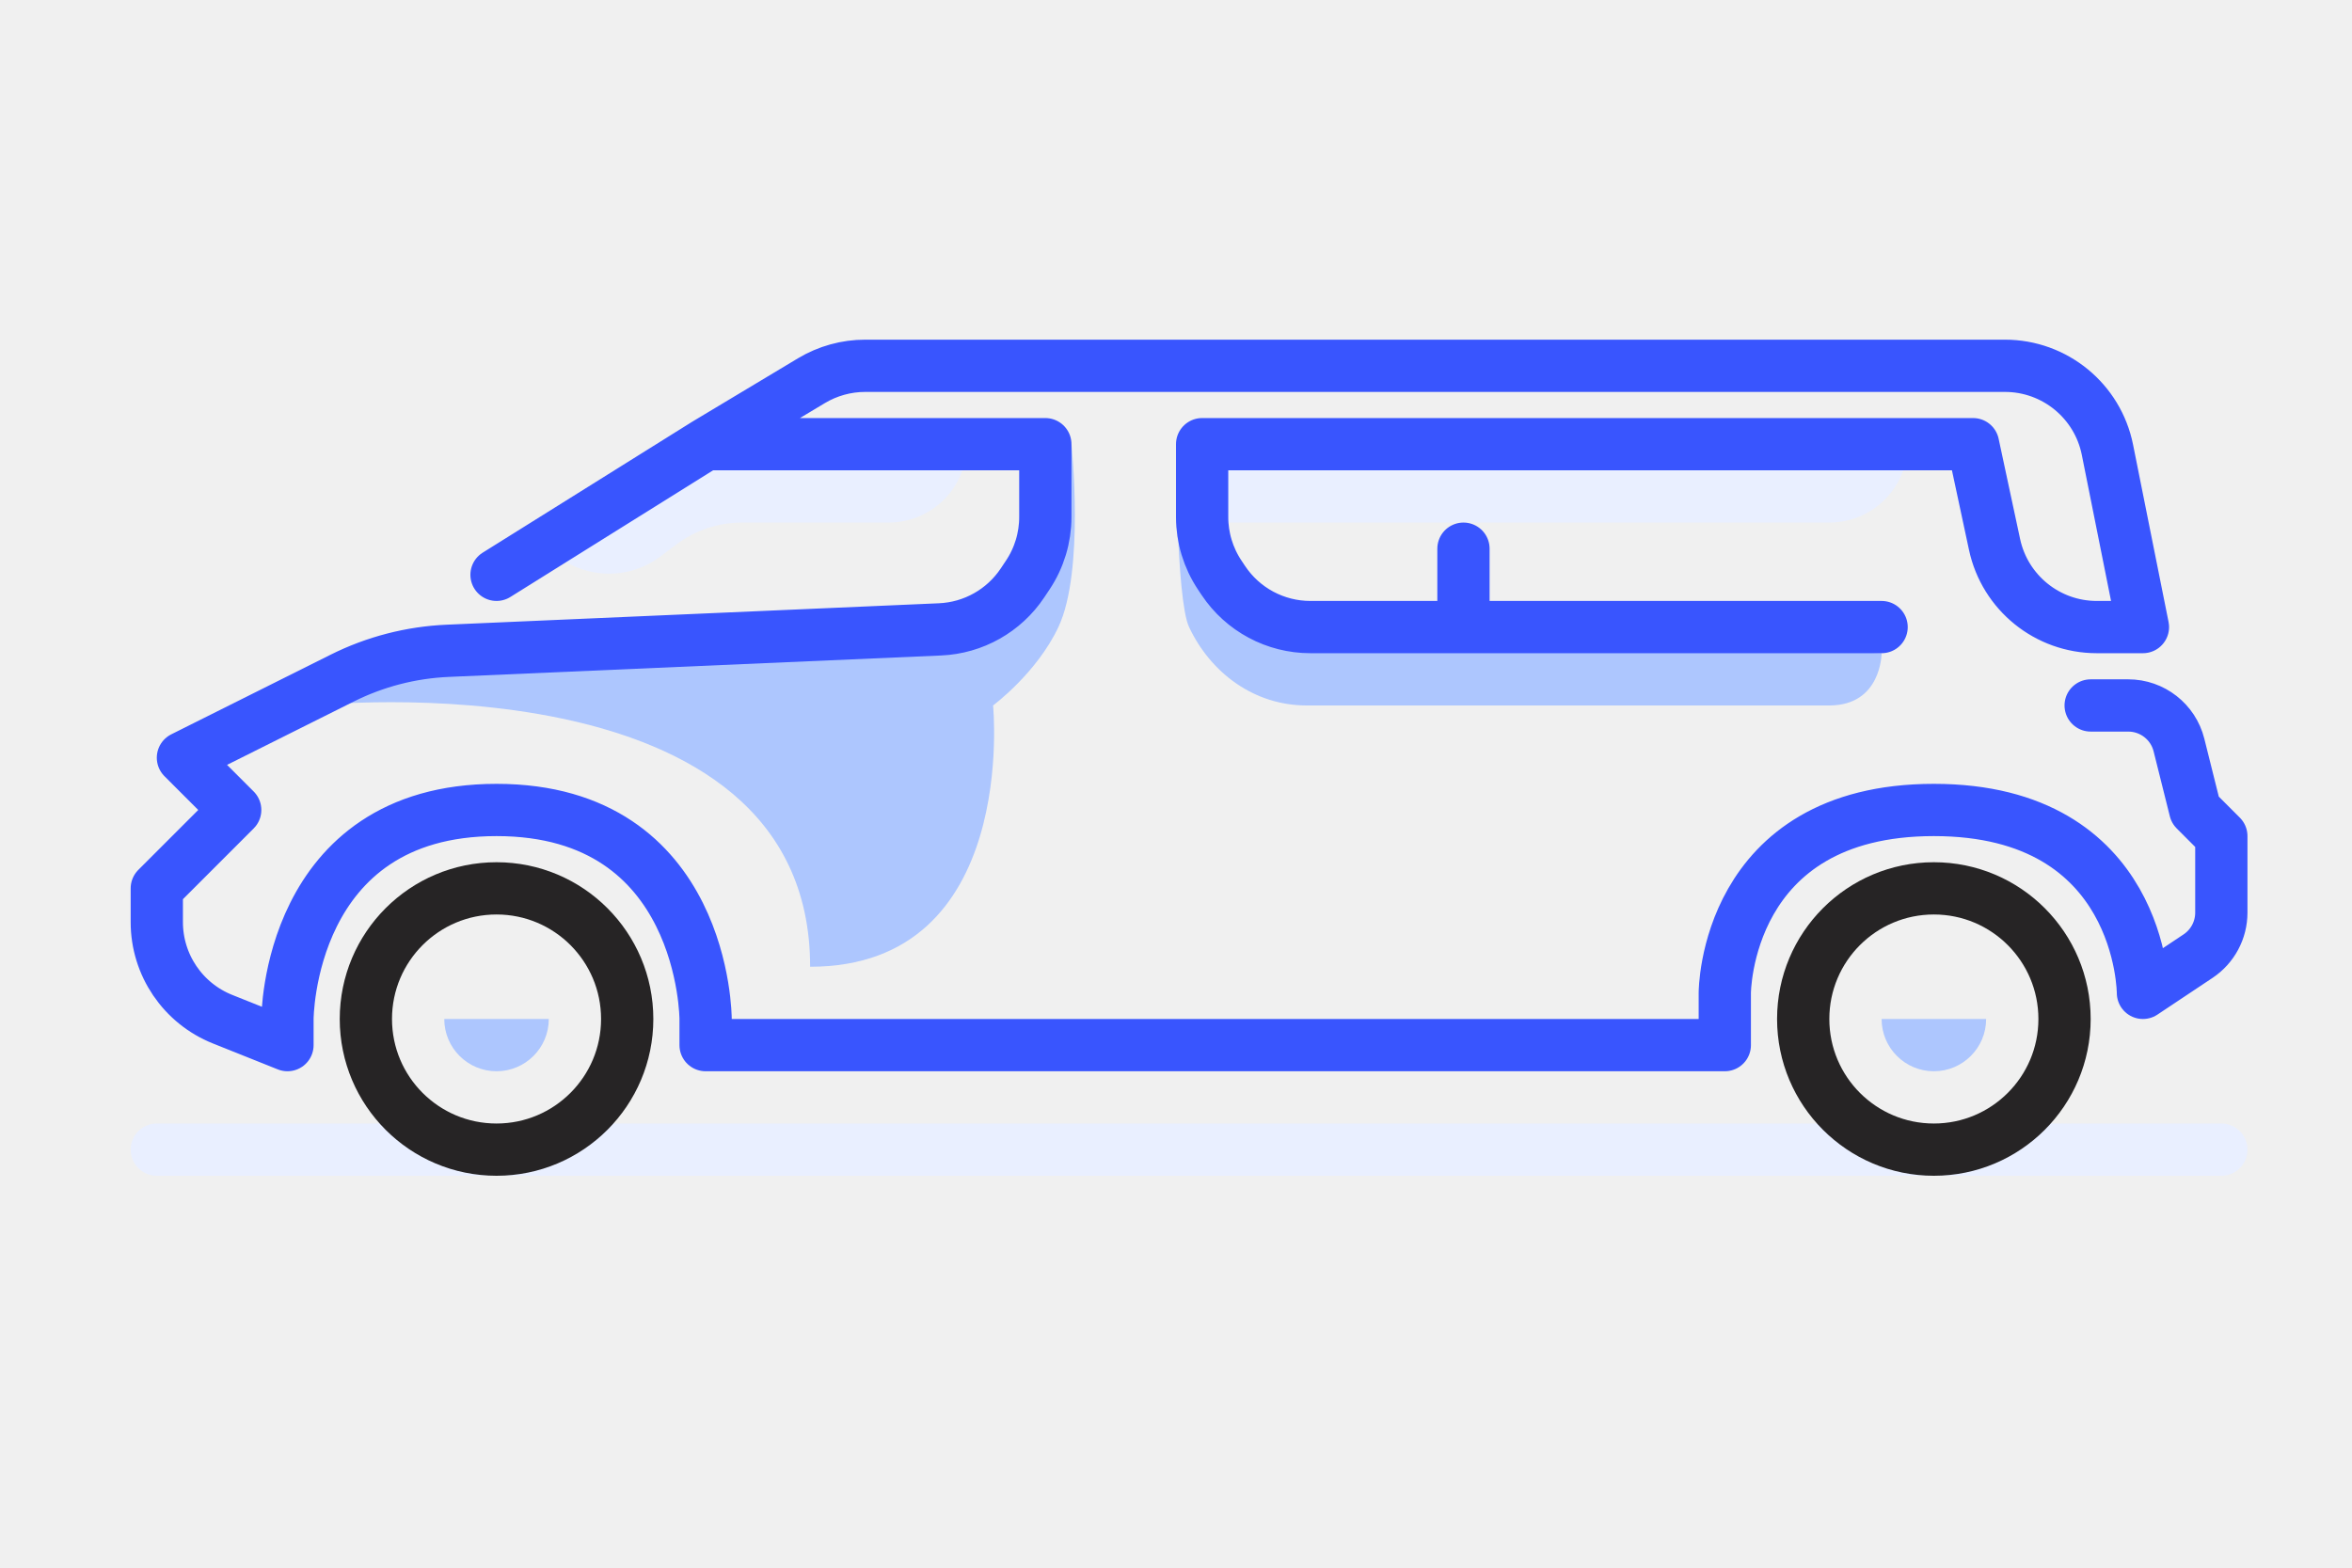
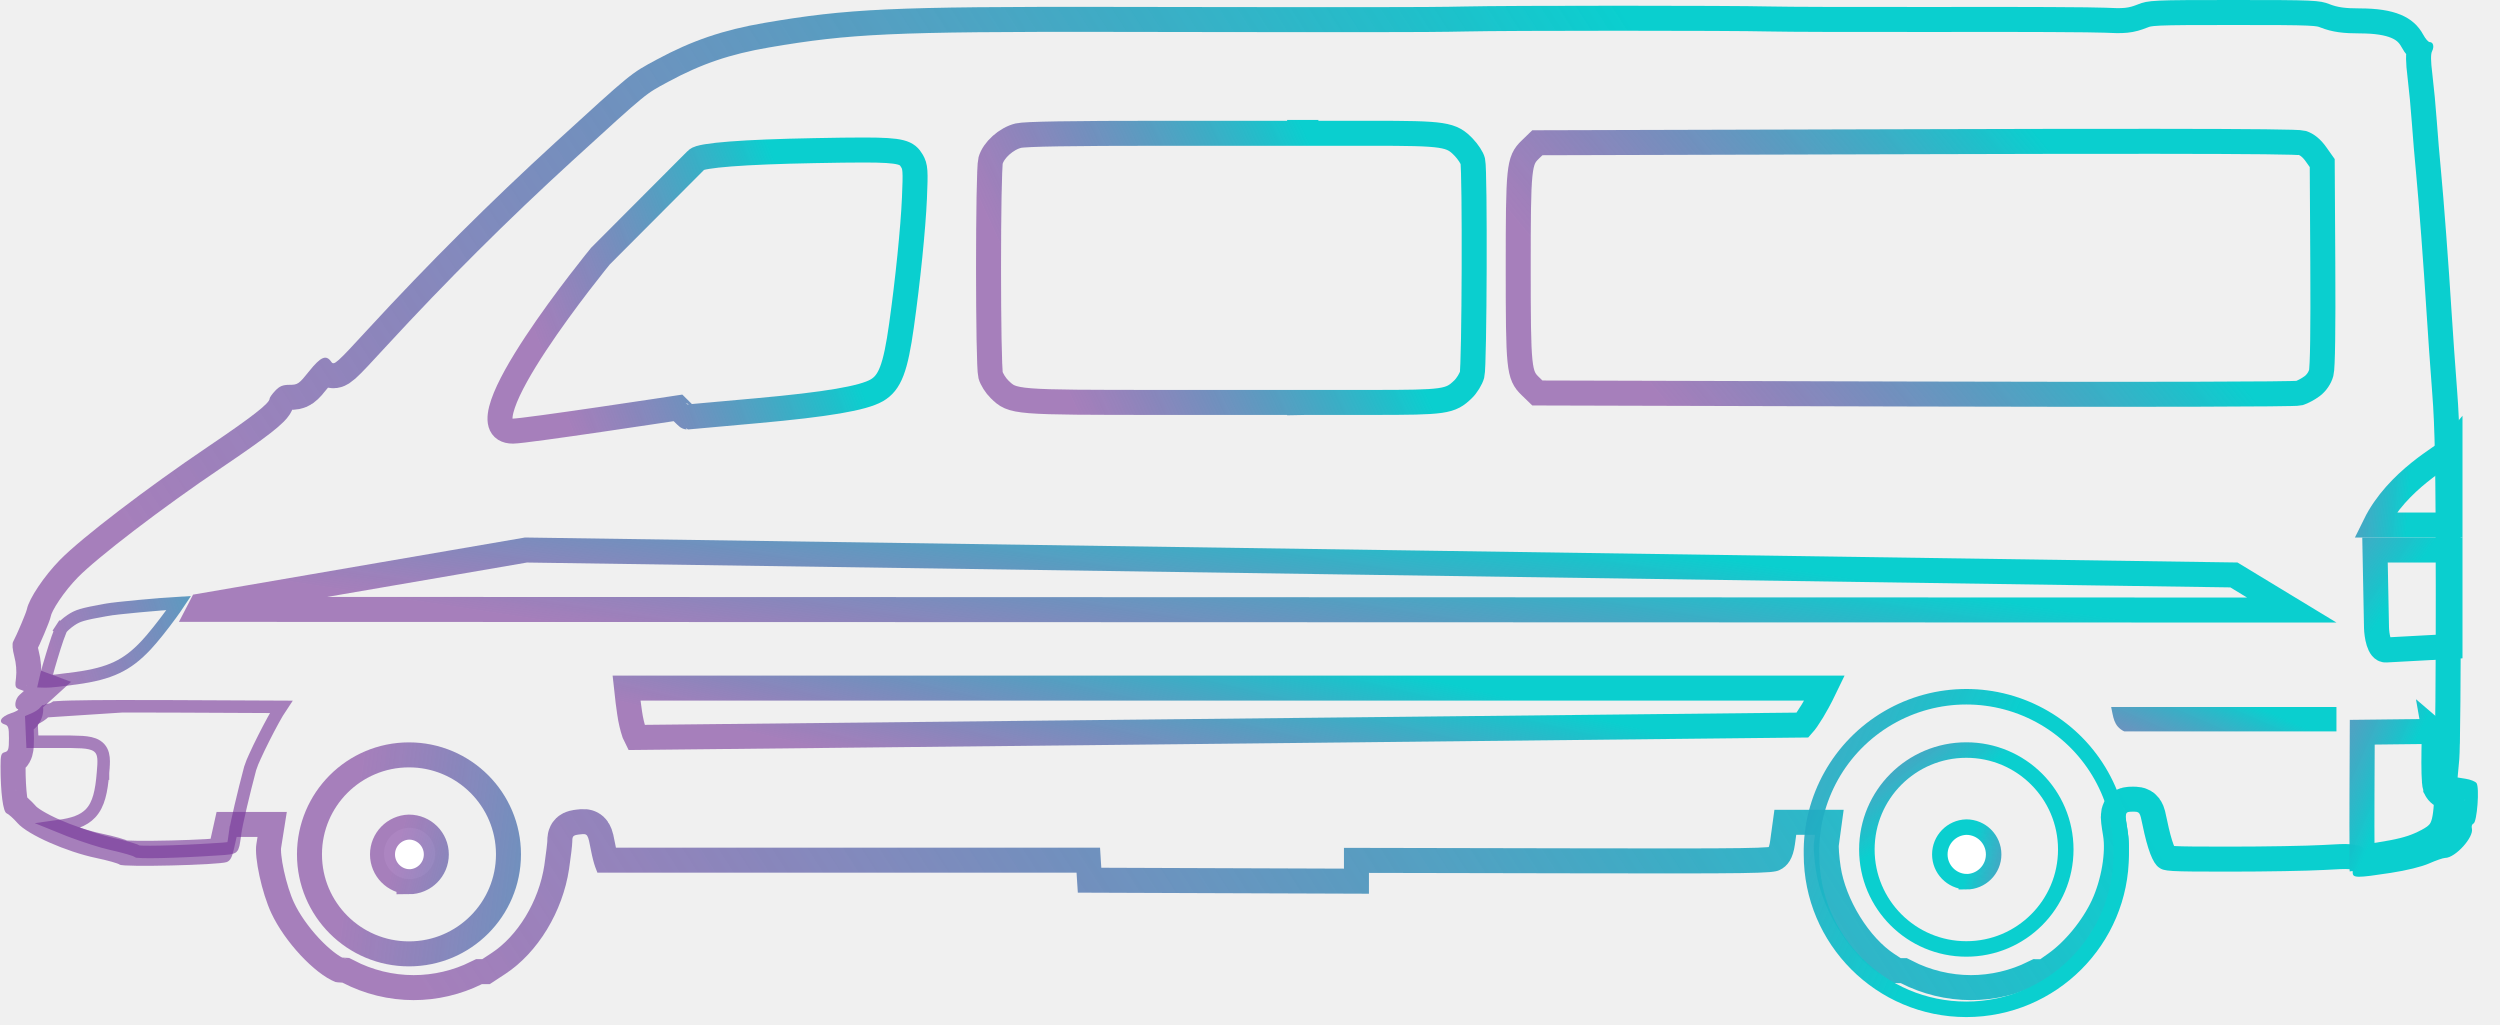
- <svg xmlns="http://www.w3.org/2000/svg" fill="none" viewBox="0 0 90 60">
-   <path d="M6 44h79" stroke="#E9EFFF" stroke-width="2" stroke-linecap="round" stroke-linejoin="round" />
-   <path d="M41 17l-2 5-2 2-21 1-4 2s19-2 19 10c8 0 7-10 7-10s1.668-1.234 2.5-3c1.013-2.149.5-7 .5-7zm4 0l1.45 5 2 2L72 25s0 2-2 2H50c-2 0-3.668-1.234-4.5-3-.5-1.061-.5-7-.5-7z" fill="#ADC6FE" />
-   <path d="M70 20H46v-3h27a3 3 0 01-3 3zm-44.11.833l-.627.47A3.261 3.261 0 0121 21l4.236-2.824A7 7 0 0129.12 17H37a3 3 0 01-3 3h-5.612c-.9 0-1.778.292-2.498.833z" fill="#E9EFFF" />
-   <path d="M27 17l-8 5m8-5l4.05-2.43a4 4 0 012.058-.57H76.72a4 4 0 013.922 3.215L82 24h-1.766a4 4 0 01-3.912-3.162L75.5 17H46v2.789a4 4 0 00.672 2.219l.14.21A4 4 0 0050.142 24H56m-29-7h13v2.789a4 4 0 01-.672 2.219l-.202.303a4 4 0 01-3.154 1.777l-18.842.82a9.999 9.999 0 00-4.037 1.046L7 29l2 2-3 3v1.292a4 4 0 002.514 3.714L11 40v-1s0-8 8-8 8 8 8 8v1h39v-2s0-7 8-7 8 7 8 7l2.11-1.406A2 2 0 0085 34.93V32l-1-1-.621-2.485A2 2 0 0081.439 27H80m-24-3h16m-16 0v-3" stroke="#3955FE" stroke-width="2" stroke-linecap="round" stroke-linejoin="round" />
-   <rect x="-1" y="1" width="10" height="10" rx="5" transform="matrix(-1 0 0 1 78 33)" stroke="#262425" stroke-width="2" />
+ <svg xmlns="http://www.w3.org/2000/svg" fill="none" viewBox="0 0 100 41">
  <mask id="a" fill="#fff">
-     <path d="M76 39h-4a2 2 0 104 0z" />
+     <path d="M89.357 0c-3.253 0-3.418.008-3.844.177-.381.151-.563.17-1.285.132-.462-.024-3.414-.038-6.558-.03-3.145.006-6.247-.002-6.895-.02-1.507-.04-10.547-.04-12.15 0-.67.017-2.363.03-3.762.027A4596.03 4596.03 0 0144.5.276C35.7.262 33.913.344 30.585.914c-1.654.283-2.915.712-4.317 1.47-1.055.568-.977.505-4.049 3.31a122.707 122.707 0 00-7.478 7.45c-1.304 1.418-1.38 1.486-1.493 1.325-.205-.292-.416-.202-.88.377-.41.514-.458.547-.784.547-.272 0-.398.051-.574.235-.124.13-.226.274-.226.32 0 .182-.714.738-2.48 1.93-2.422 1.635-5.04 3.637-5.9 4.512-.63.641-1.24 1.549-1.327 1.974-.03.149-.397 1.014-.55 1.302-.047.085-.029.31.045.589.074.275.1.606.069.849-.047.357-.033.405.132.466l.183.068-.173.157c-.19.173-.232.517-.068.572.058.02-.065.092-.273.161-.409.137-.537.359-.257.448.15.047.173.123.173.561 0 .436-.023.513-.168.551-.146.038-.168.115-.168.568 0 1.047.1 1.823.244 1.877.074.027.273.206.443.398.407.458 1.94 1.137 3.135 1.388.46.096.887.216.947.267.13.107 3.968.015 4.277-.103.142-.054.214-.186.293-.539l.104-.467h.836l-.047.295c-.086.53.223 1.949.6 2.755.53 1.136 1.718 2.413 2.559 2.752.024.01.128.019.285.027a6.192 6.192 0 002.845.699 6.191 6.191 0 002.735-.64h.313l.62-.407c1.299-.851 2.295-2.491 2.552-4.2.07-.472.129-.969.129-1.103 0-.216.033-.248.293-.278.326-.038.327-.037.456.647.043.231.119.524.167.652l.088.231h19.166l.025.4.026.399 5.823.022 5.822.021v-.833l8.05.016c7.366.015 8.078.005 8.361-.124.355-.16.553-.487.628-1.035l.052-.38h.752l-.043.315c-.024.174.012.675.08 1.115.242 1.584 1.332 3.346 2.573 4.162l.513.338.306.002c.869.445 1.83.677 2.806.68a6.192 6.192 0 002.726-.637l.362.003.577-.407c.819-.577 1.63-1.566 2.08-2.532.456-.982.674-2.27.533-3.14-.131-.81-.128-.825.196-.825.28 0 .284.007.39.526.205.995.408 1.526.652 1.703.218.16.363.169 2.837.169 1.433 0 3.127-.03 3.762-.066 1.127-.063 1.157-.06 1.157.106 0 .218.163.219 1.522.01.637-.098 1.234-.245 1.536-.378.272-.12.56-.22.639-.22.407 0 1.16-.832 1.07-1.18-.023-.085.006-.172.063-.194.146-.056.25-1.466.12-1.623-.052-.063-.244-.14-.425-.168l-.329-.053.067-.725c.037-.398.064-3.468.06-6.822-.004-4.862-.033-6.465-.145-7.907-.076-.995-.178-2.433-.225-3.196-.112-1.807-.317-4.53-.42-5.594a93.228 93.228 0 01-.17-2.019 43.978 43.978 0 00-.18-1.9c-.061-.48-.065-.776-.01-.883.097-.187.05-.37-.093-.37-.055 0-.17-.13-.255-.289C96.537.658 95.762.336 94.386.336c-.578 0-.886-.043-1.203-.168C92.78.01 92.558 0 89.357 0z" />
  </mask>
-   <path d="M76 39v-2h2v2h-2zm-4 0h-2v-2h2v2zm2 0h4a4 4 0 01-4 4v-4zm0 0v4a4 4 0 01-4-4h4zm2 2h-4v-4h4v4z" fill="#ADC6FE" mask="url(#a)" />
+   <path d="M89.357 0c-3.253 0-3.418.008-3.844.177-.381.151-.563.17-1.285.132-.462-.024-3.414-.038-6.558-.03-3.145.006-6.247-.002-6.895-.02-1.507-.04-10.547-.04-12.15 0-.67.017-2.363.03-3.762.027A4596.03 4596.03 0 0144.5.276C35.7.262 33.913.344 30.585.914c-1.654.283-2.915.712-4.317 1.47-1.055.568-.977.505-4.049 3.31a122.707 122.707 0 00-7.478 7.45c-1.304 1.418-1.38 1.486-1.493 1.325-.205-.292-.416-.202-.88.377-.41.514-.458.547-.784.547-.272 0-.398.051-.574.235-.124.13-.226.274-.226.32 0 .182-.714.738-2.48 1.93-2.422 1.635-5.04 3.637-5.9 4.512-.63.641-1.24 1.549-1.327 1.974-.03.149-.397 1.014-.55 1.302-.047.085-.029.31.045.589.074.275.1.606.069.849-.047.357-.033.405.132.466l.183.068-.173.157c-.19.173-.232.517-.068.572.058.02-.065.092-.273.161-.409.137-.537.359-.257.448.15.047.173.123.173.561 0 .436-.023.513-.168.551-.146.038-.168.115-.168.568 0 1.047.1 1.823.244 1.877.074.027.273.206.443.398.407.458 1.94 1.137 3.135 1.388.46.096.887.216.947.267.13.107 3.968.015 4.277-.103.142-.054.214-.186.293-.539l.104-.467h.836l-.047.295c-.086.53.223 1.949.6 2.755.53 1.136 1.718 2.413 2.559 2.752.024.01.128.019.285.027a6.192 6.192 0 002.845.699 6.191 6.191 0 002.735-.64h.313l.62-.407c1.299-.851 2.295-2.491 2.552-4.2.07-.472.129-.969.129-1.103 0-.216.033-.248.293-.278.326-.038.327-.037.456.647.043.231.119.524.167.652l.088.231h19.166l.025.4.026.399 5.823.022 5.822.021v-.833l8.05.016c7.366.015 8.078.005 8.361-.124.355-.16.553-.487.628-1.035l.052-.38h.752l-.043.315c-.024.174.012.675.08 1.115.242 1.584 1.332 3.346 2.573 4.162l.513.338.306.002c.869.445 1.83.677 2.806.68a6.192 6.192 0 002.726-.637l.362.003.577-.407c.819-.577 1.63-1.566 2.08-2.532.456-.982.674-2.27.533-3.14-.131-.81-.128-.825.196-.825.28 0 .284.007.39.526.205.995.408 1.526.652 1.703.218.16.363.169 2.837.169 1.433 0 3.127-.03 3.762-.066 1.127-.063 1.157-.06 1.157.106 0 .218.163.219 1.522.01.637-.098 1.234-.245 1.536-.378.272-.12.56-.22.639-.22.407 0 1.16-.832 1.07-1.18-.023-.085.006-.172.063-.194.146-.056.25-1.466.12-1.623-.052-.063-.244-.14-.425-.168l-.329-.053.067-.725c.037-.398.064-3.468.06-6.822-.004-4.862-.033-6.465-.145-7.907-.076-.995-.178-2.433-.225-3.196-.112-1.807-.317-4.53-.42-5.594a93.228 93.228 0 01-.17-2.019 43.978 43.978 0 00-.18-1.9c-.061-.48-.065-.776-.01-.883.097-.187.05-.37-.093-.37-.055 0-.17-.13-.255-.289C96.537.658 95.762.336 94.386.336c-.578 0-.886-.043-1.203-.168C92.78.01 92.558 0 89.357 0h0z" stroke="url(#paint0_linear)" stroke-width="2" mask="url(#a)" />
+   <path d="M7.98 24.375l.072-.139 12.987-2.235 68.318.997 2.315 1.404-83.691-.027z" stroke="url(#paint1_linear)" />
+   <path d="M98 18c-.177.21-2.112 1.194-3 3h3v-3z" stroke="url(#paint2_linear)" />
+   <path d="M51.984 5.297v.034h-5.428c-3.752 0-5.55.03-5.822.095-.482.117-.994.575-1.11.996-.11.396-.11 8.189 0 8.586.045.164.207.419.359.566.537.52.545.522 6.557.523h5.444v.005l.26-.005h2.63c2.923 0 3.138-.03 3.649-.526.151-.146.313-.41.36-.585.094-.348.12-8.152.028-8.543-.03-.126-.19-.372-.357-.547-.501-.525-.762-.565-3.726-.565h-2.592v-.034h-.252z" stroke="url(#paint3_linear)" />
+   <path d="M86.233 5.653c3.953.003 5.726.023 5.857.064.192.06.382.217.547.45l.252.356.023 4.034c.015 2.594-.007 4.149-.063 4.357-.055.202-.19.4-.36.53-.15.112-.386.24-.525.282-.15.046-6.317.06-15.36.035l-15.11-.042-.285-.276c-.455-.442-.48-.697-.48-4.729 0-4.031.025-4.287.48-4.728l.285-.276 15.151-.042c4.059-.012 7.216-.017 9.588-.015h0z" stroke="url(#paint4_linear)" />
+   <path d="M34.575 6c1.507.002 1.706.102 1.903.437.136.23.147.392.1 1.486-.053 1.211-.264 3.292-.518 5.096-.24 1.71-.463 2.291-.99 2.595-.554.318-1.993.562-4.795.815l-2.778.25c-.012 0-.378-.364-.378-.364s-6.102.93-6.602.93c-2.236 0 3.5-7 3.5-7s3.81-3.818 3.845-3.856c.163-.179 1.89-.312 4.72-.364.842-.016 1.49-.026 1.993-.025z" stroke="url(#paint5_linear)" />
+   <path d="M2.446 25.155c.017-.027.068-.084.148-.157a2.18 2.18 0 01.245-.192h0c.275-.181.42-.233 1.418-.413l-.039-.212.039.212c.409-.073 2.1-.227 2.897-.274-.087.132-.198.29-.322.46-.324.444-.723.947-.994 1.235-.384.409-.743.686-1.167.887-.427.202-.933.332-1.623.427h0c-.638.088-1.01.129-1.222.13l-.031-.001c.015-.068.036-.155.062-.254.055-.213.131-.478.212-.744.08-.266.164-.53.236-.738a6.584 6.584 0 01.13-.342l.011-.025s0 0 0 0zm0 0l-.208-.136.208.136s0 0 0 0zm5.083-1.299h0z" stroke="url(#paint6_linear)" stroke-width=".5" />
+   <path d="M4.885 28.25h0c-.894.002-1.577.008-2.041.02a13.859 13.859 0 00-.631.028.625.625 0 01-.327.104.21.21 0 00-.055.031l3.054-.183zm0 0c.596 0 1.284 0 2.064.004 0 0 0 0 0 0l4.294.02c-.17.252-.451.772-.699 1.264-.126.25-.246.499-.34.707a3.877 3.877 0 00-.198.492c-.255.955-.553 2.224-.6 2.573l.248.033-.248-.034-.013.093c-.023.17-.038.285-.058.374-.024.102-.043.117-.043.117h0c-.002.002-.022.02-.132.037a5.336 5.336 0 01-.393.034l-.096.006c-.815.055-1.627.09-2.237.103-.306.007-.558.007-.733.002a2.65 2.65 0 01-.182-.01.795.795 0 00-.117-.056 3.197 3.197 0 00-.236-.077 11.495 11.495 0 00-.707-.178c-.405-.09-1.071-.308-1.655-.526a16.047 16.047 0 01-.461-.181c.565-.078.992-.208 1.283-.519.327-.35.433-.878.493-1.601l-.249-.021.25.02v-.01c.02-.232.037-.44.02-.604-.018-.184-.085-.36-.267-.478-.154-.1-.361-.133-.588-.149a15.076 15.076 0 00-.946-.016H1.295l-.018-.4h0l-.02-.464.092-.039s0 0 0 0a1.56 1.56 0 00.254-.137.998.998 0 00.21-.178l3.072-.2z" stroke="url(#paint7_linear)" stroke-width=".5" />
+   <path d="M97.372 29.256l-1.43.016h0l-1.452.017-.011 2.499s0 0 0 0a218.874 218.874 0 00.003 2.503c.185-.023.412-.055.655-.093.819-.127 1.268-.244 1.632-.403.5-.22.718-.384.842-.566h0c.127-.186.206-.464.241-1.036 0 0 0 0 0 0s0 0 0 0l.018-.295a.949.949 0 01-.04-.013l-.458-2.63zm0 0l-.013.752s0 0 0 0c-.006.349-.005.68.002.933.004.127.01.238.017.325h0v.006c.003.03.007.08.015.125a.712.712 0 00.03.119l.004.011.002.006.001.002.001.002v.002l.001.002.002.003.017.038.011.02.012.02a.61.61 0 00.192.185c.053.033.11.059.165.078l-.46-2.63zm.492-.123l.01.048-.002.069h-.016.01l-.002-.117z" stroke="url(#paint8_linear)" />
+   <path d="M95 22l.06 3.098c.006.314.103.924.379.901L98 25.86V22h-3z" stroke="url(#paint9_linear)" />
+   <path d="M25.069 27.578l-.006-.055h47.925a12.36 12.36 0 01-.285.556 7.557 7.557 0 01-.431.708 2.206 2.206 0 01-.169.215l-46.658.496a1.15 1.15 0 01-.064-.146 4.67 4.67 0 01-.195-.831 17.363 17.363 0 01-.117-.943zm.415 1.98l-.002-.002.002.002z" stroke="url(#paint10_linear)" />
+   <path d="M78.68 35.164a1.025 1.025 0 10-.001-2.05 1.025 1.025 0 000 2.05z" fill="#fff" />
+   <path d="M78.653 40.373a6.195 6.195 0 006.194-6.197 6.195 6.195 0 10-12.388 0 6.195 6.195 0 006.194 6.197z" stroke="url(#paint11_linear)" stroke-width=".62" />
+   <path d="M78.653 37.958a3.978 3.978 0 003.978-3.979 3.978 3.978 0 10-3.978 3.979z" stroke="url(#paint12_linear)" stroke-width=".62" />
+   <path d="M78.653 35.27a1.093 1.093 0 100-2.186 1.093 1.093 0 000 2.185z" stroke="url(#paint13_linear)" stroke-width=".62" />
+   <path d="M16.386 35.164a1.025 1.025 0 100-2.05 1.025 1.025 0 000 2.05z" fill="#fff" />
+   <path d="M16.36 38.155a3.978 3.978 0 10-.002-7.96 3.978 3.978 0 00.002 7.96z" stroke="url(#paint14_linear)" />
+   <path d="M16.36 35.27a1.093 1.093 0 100-2.186 1.093 1.093 0 000 2.185z" stroke="url(#paint15_linear)" />
  <mask id="b" fill="#fff">
-     <path d="M21 39h-4a2 2 0 104 0z" />
+     <path d="M84.446 28.28h9.012v.977h-8.487c-.442-.211-.44-.613-.525-.977z" />
  </mask>
-   <path d="M21 39v-2h2v2h-2zm-4 0h-2v-2h2v2zm2 0h4a4 4 0 01-4 4v-4zm0 0v4a4 4 0 01-4-4h4zm2 2h-4v-4h4v4z" fill="#ADC6FE" mask="url(#b)" />
-   <rect x="-1" y="1" width="10" height="10" rx="5" transform="matrix(-1 0 0 1 23 33)" stroke="#262425" stroke-width="2" />
+   <path d="M84.446 28.28v-1h-1.26l.286 1.227.974-.227zm9.012 0h1v-1h-1v1zm0 .977v1h1v-1h-1zm-8.487 0l-.43.902.204.098h.226v-1zm-.525.023h9.012v-2h-9.012v2zm8.012-1v.977h2v-.977h-2zm1-.023h-8.487v2h8.487v-2zm-8.057.097a.26.26 0 01.069.057c.03.035.04.063.04.06a.812.812 0 01-.028-.113l-.025-.13a4.793 4.793 0 00-.037-.176l-1.948.456c.018.074.022.11.05.247.021.107.056.262.117.425.141.372.41.745.902.98l.86-1.806z" fill="url(#paint16_linear)" mask="url(#b)" />
+   <defs>
+     <linearGradient id="paint0_linear" x1="65.919" y1="1.968" x2="14.093" y2="35.11" gradientUnits="userSpaceOnUse">
+       <stop stop-color="#0ACFCF" />
+       <stop offset="1" stop-color="#743498" stop-opacity=".6" />
+     </linearGradient>
+     <linearGradient id="paint1_linear" x1="64.55" y1="21.667" x2="63.1" y2="31.158" gradientUnits="userSpaceOnUse">
+       <stop stop-color="#0ACFCF" />
+       <stop offset="1" stop-color="#743498" stop-opacity=".6" />
+     </linearGradient>
+     <linearGradient id="paint2_linear" x1="96.5" y1="18" x2="90.459" y2="17.536" gradientUnits="userSpaceOnUse">
+       <stop stop-color="#0ACFCF" />
+       <stop offset="1" stop-color="#743498" stop-opacity=".6" />
+     </linearGradient>
+     <linearGradient id="paint3_linear" x1="52.46" y1="5.829" x2="40.682" y2="11.295" gradientUnits="userSpaceOnUse">
+       <stop stop-color="#0ACFCF" />
+       <stop offset="1" stop-color="#743498" stop-opacity=".6" />
+     </linearGradient>
+     <linearGradient id="paint4_linear" x1="82.133" y1="6.151" x2="67.966" y2="17.783" gradientUnits="userSpaceOnUse">
+       <stop stop-color="#0ACFCF" />
+       <stop offset="1" stop-color="#743498" stop-opacity=".6" />
+     </linearGradient>
+     <linearGradient id="paint5_linear" x1="31.041" y1="6.553" x2="20.359" y2="10.625" gradientUnits="userSpaceOnUse">
+       <stop stop-color="#0ACFCF" />
+       <stop offset="1" stop-color="#743498" stop-opacity=".6" />
+     </linearGradient>
+     <linearGradient id="paint6_linear" x1="11.5" y1="19.5" x2="1.038" y2="22.932" gradientUnits="userSpaceOnUse">
+       <stop stop-color="#0ACFCF" />
+       <stop offset="1" stop-color="#743498" stop-opacity=".6" />
+     </linearGradient>
+     <linearGradient id="paint7_linear" x1="13.5" y1="23" x2=".409" y2="28.723" gradientUnits="userSpaceOnUse">
+       <stop stop-color="#0ACFCF" />
+       <stop offset=".198" stop-color="#743498" stop-opacity=".6" />
+     </linearGradient>
+     <linearGradient id="paint8_linear" x1="96.916" y1="29.049" x2="90.64" y2="26.242" gradientUnits="userSpaceOnUse">
+       <stop stop-color="#0ACFCF" />
+       <stop offset="1" stop-color="#743498" stop-opacity=".6" />
+     </linearGradient>
+     <linearGradient id="paint9_linear" x1="96.995" y1="22.197" x2="89.701" y2="17.131" gradientUnits="userSpaceOnUse">
+       <stop stop-color="#0ACFCF" />
+       <stop offset="1" stop-color="#743498" stop-opacity=".6" />
+     </linearGradient>
+     <linearGradient id="paint10_linear" x1="57.242" y1="27.17" x2="55.355" y2="35.225" gradientUnits="userSpaceOnUse">
+       <stop stop-color="#0ACFCF" />
+       <stop offset="1" stop-color="#743498" stop-opacity=".6" />
+     </linearGradient>
+     <linearGradient id="paint11_linear" x1="80.697" y1="28.59" x2="56.937" y2="18.53" gradientUnits="userSpaceOnUse">
+       <stop stop-color="#0ACFCF" />
+       <stop offset="1" stop-color="#743498" stop-opacity=".6" />
+     </linearGradient>
+     <linearGradient id="paint12_linear" x1="79.966" y1="30.392" x2="75.716" y2="24.605" gradientUnits="userSpaceOnUse">
+       <stop stop-color="#0ACFCF" />
+       <stop offset="1" stop-color="#743498" stop-opacity=".6" />
+     </linearGradient>
+     <linearGradient id="paint13_linear" x1="79.014" y1="33.191" x2="83.133" y2="34.069" gradientUnits="userSpaceOnUse">
+       <stop stop-color="#0ACFCF" />
+       <stop offset="1" stop-color="#743498" stop-opacity=".6" />
+     </linearGradient>
+     <linearGradient id="paint14_linear" x1="32.5" y1="23" x2="15.705" y2="20.846" gradientUnits="userSpaceOnUse">
+       <stop stop-color="#0ACFCF" />
+       <stop offset="1" stop-color="#743498" stop-opacity=".6" />
+     </linearGradient>
+     <linearGradient id="paint15_linear" x1="27" y1="28.5" x2="17.942" y2="26.125" gradientUnits="userSpaceOnUse">
+       <stop stop-color="#0ACFCF" />
+       <stop offset="1" stop-color="#743498" stop-opacity=".6" />
+     </linearGradient>
+     <linearGradient id="paint16_linear" x1="90.439" y1="28.328" x2="88.248" y2="33.368" gradientUnits="userSpaceOnUse">
+       <stop stop-color="#0ACFCF" />
+       <stop offset="1" stop-color="#743498" stop-opacity=".6" />
+     </linearGradient>
+   </defs>
</svg>
